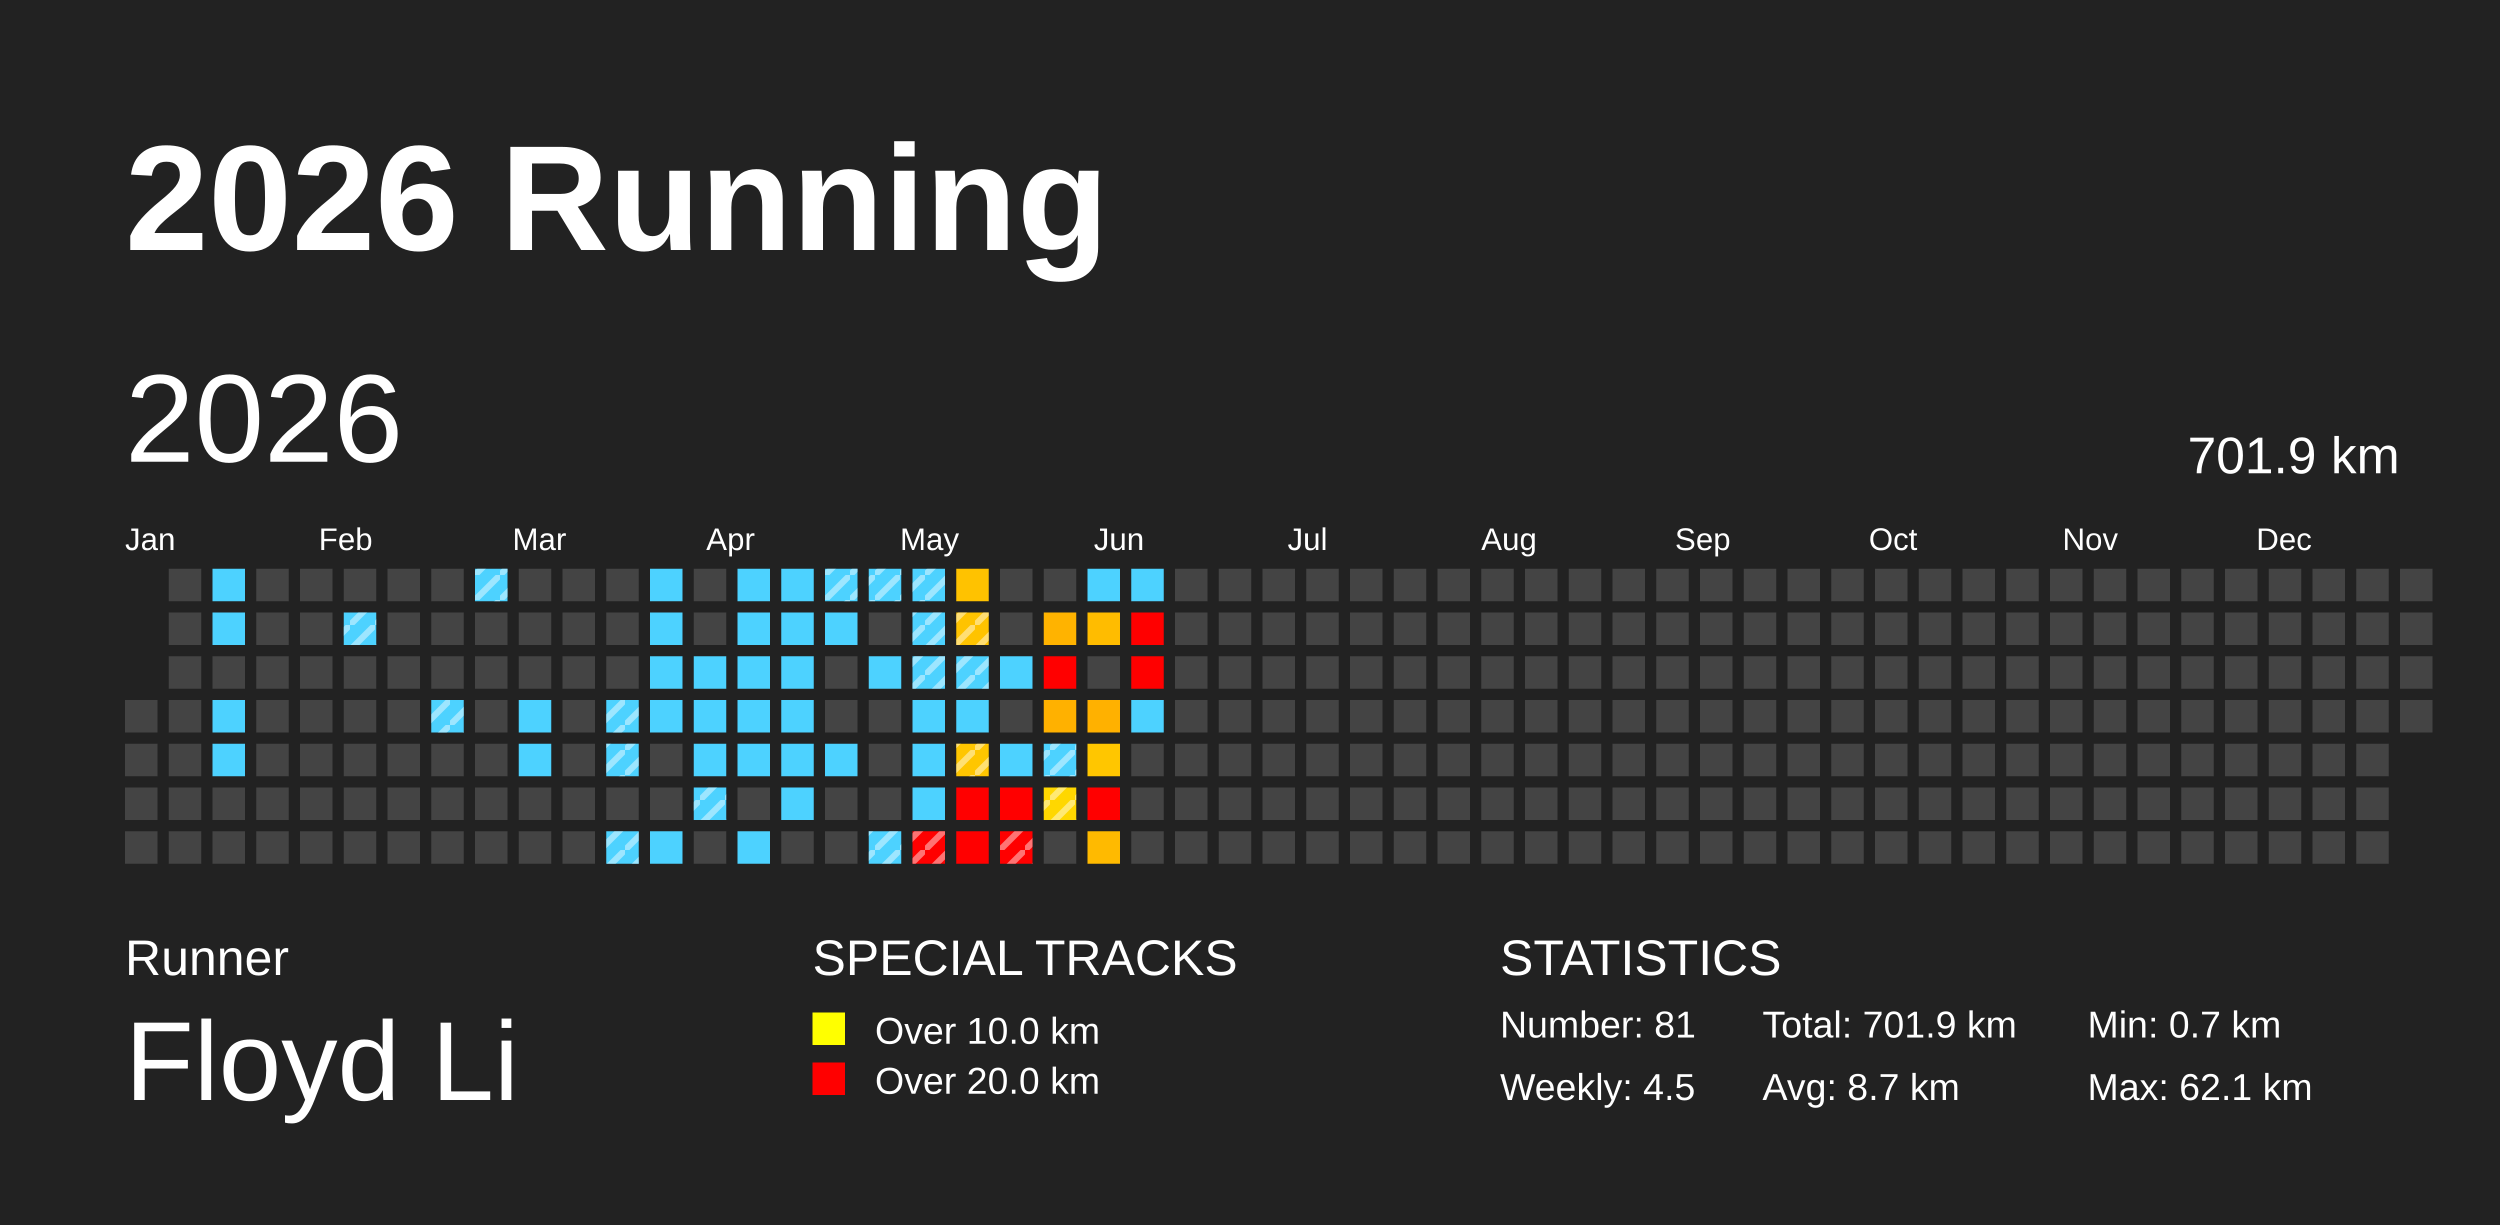
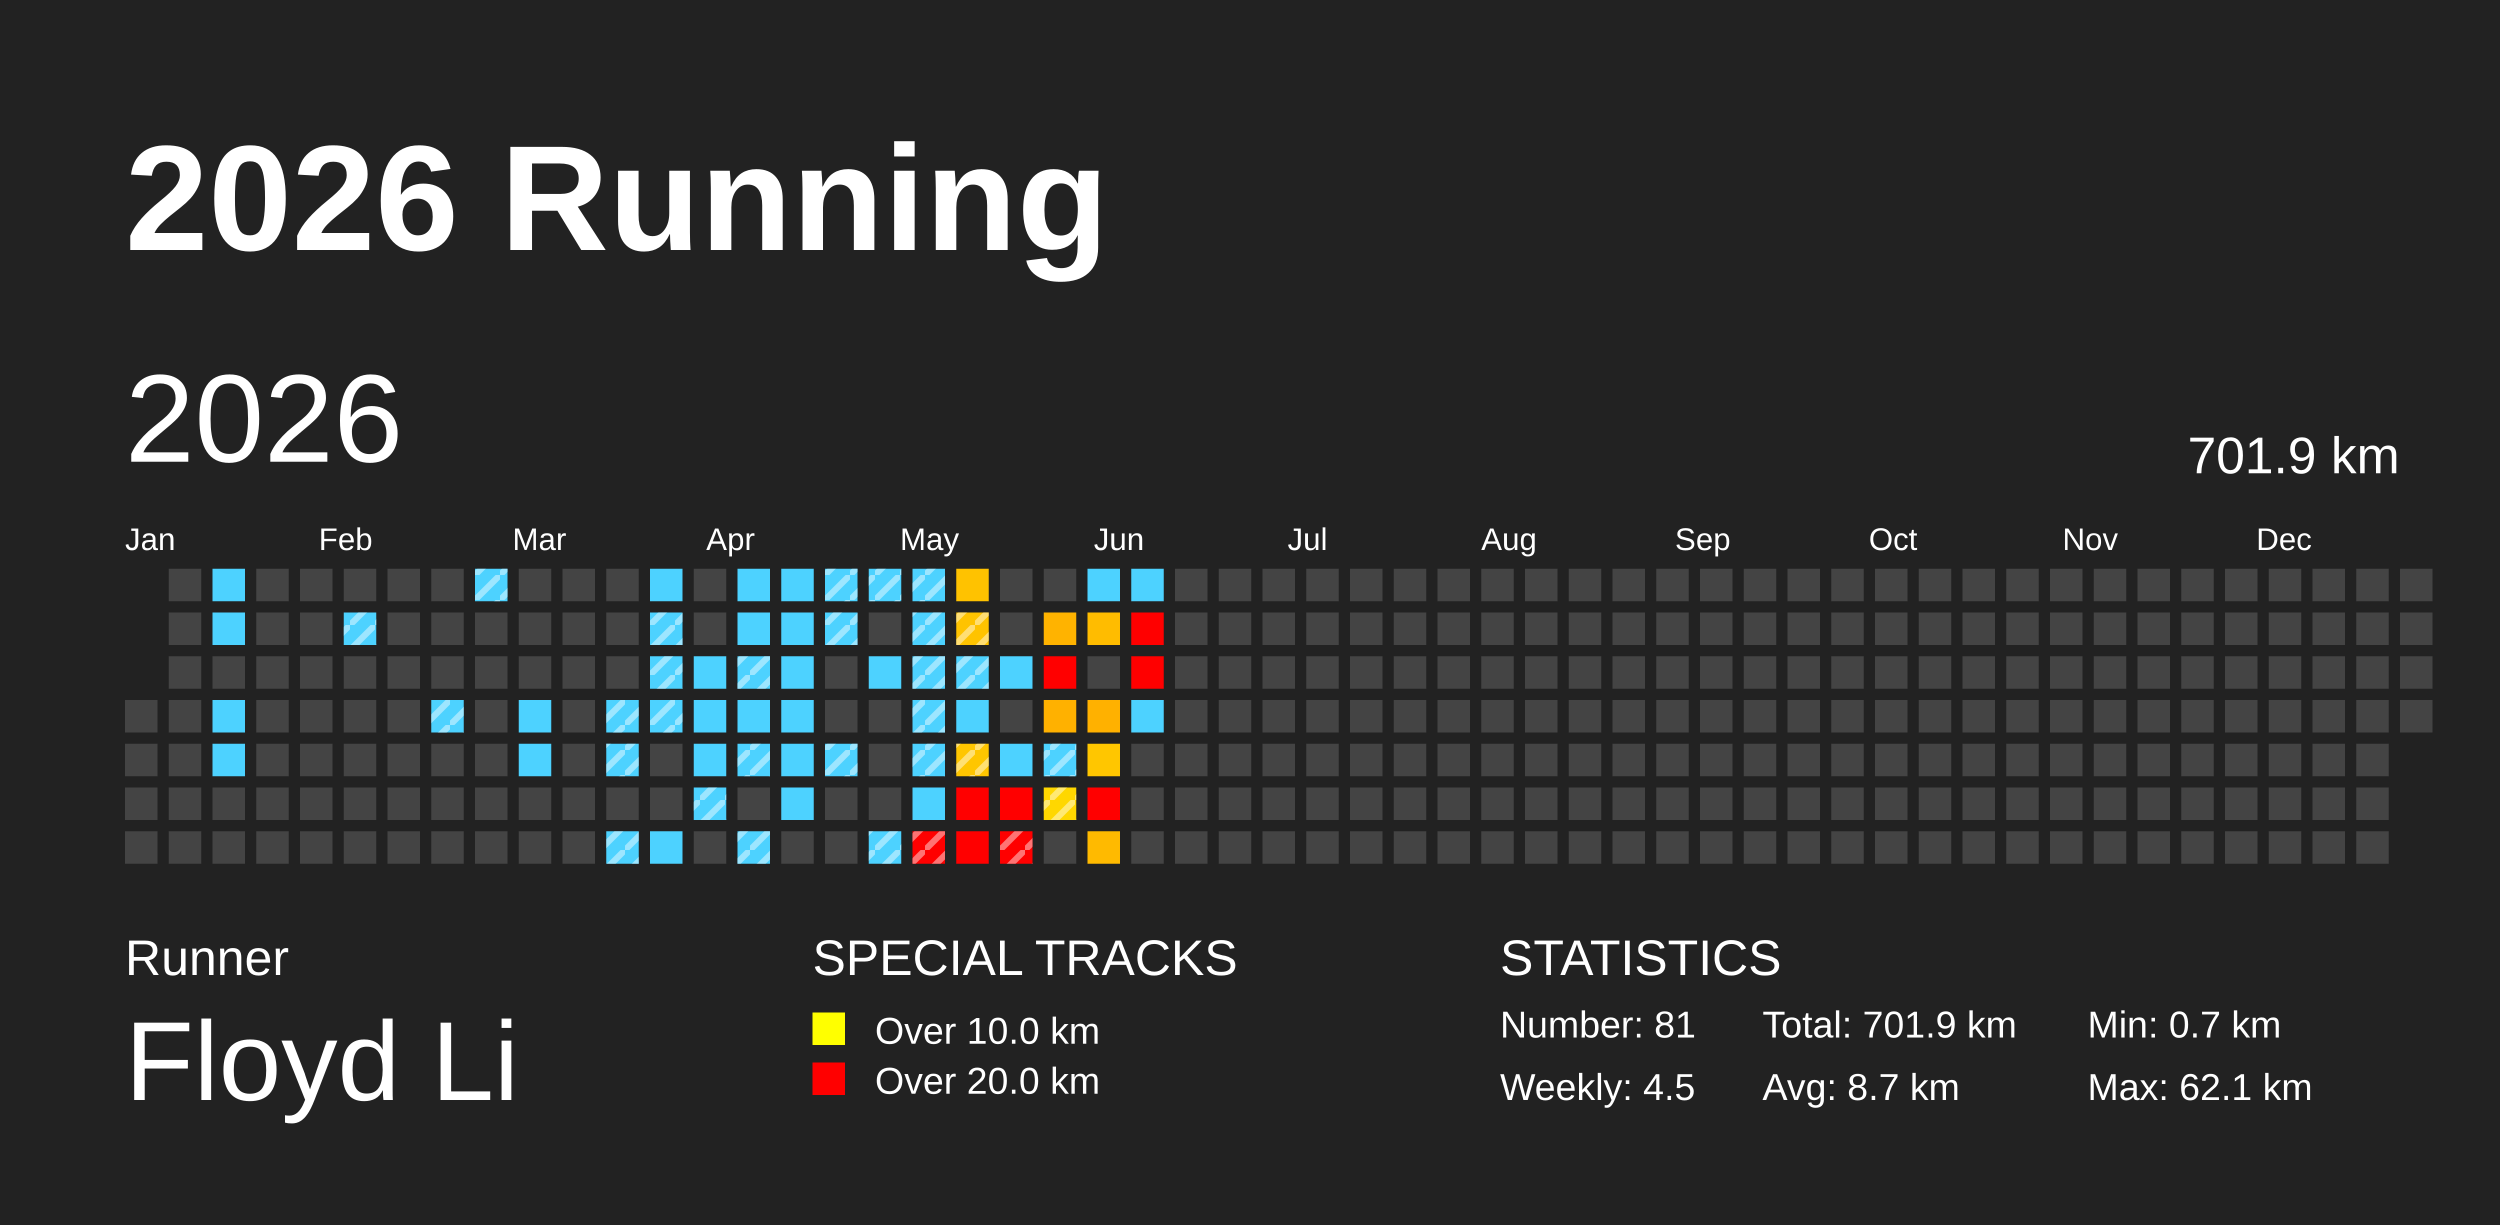
<svg xmlns="http://www.w3.org/2000/svg" baseProfile="full" height="98mm" version="1.1" viewBox="0,0,200,98" width="200mm">
  <defs>
    <pattern height="2" id="indoor-stripe" patternUnits="userSpaceOnUse" width="2">
      <line stroke="white" stroke-opacity="0.45" stroke-width="0.5" x1="0" x2="2" y1="2" y2="0" />
    </pattern>
  </defs>
  <rect fill="#222222" height="98" width="200" x="0" y="0" />
  <text fill="#FFFFFF" style="font-size:12px; font-family:Arial; font-weight:bold;" x="10" y="20">2026 Running</text>
  <text fill="#FFFFFF" style="font-size:4px; font-family:Arial" x="10" y="78">Runner</text>
  <text fill="#FFFFFF" style="font-size:9px; font-family:Arial" x="10" y="88">Floyd Li</text>
  <text fill="#FFFFFF" style="font-size:4px; font-family:Arial" x="65" y="78">SPECIAL TRACKS</text>
  <rect fill="yellow" height="2.6" width="2.6" x="65" y="81" />
  <text fill="#FFFFFF" style="font-size:3px; font-family:Arial" x="70" y="83.5">Over 10.0 km</text>
  <rect fill="red" height="2.6" width="2.6" x="65" y="85" />
  <text fill="#FFFFFF" style="font-size:3px; font-family:Arial" x="70" y="87.5">Over 20.0 km</text>
  <text fill="#FFFFFF" style="font-size:4px; font-family:Arial" x="120" y="78">STATISTICS</text>
  <text fill="#FFFFFF" style="font-size:3px; font-family:Arial" x="120" y="83">Number: 81</text>
  <text fill="#FFFFFF" style="font-size:3px; font-family:Arial" x="120" y="88">Weekly: 4.5</text>
  <text fill="#FFFFFF" style="font-size:3px; font-family:Arial" x="141" y="83">Total: 701.9 km</text>
  <text fill="#FFFFFF" style="font-size:3px; font-family:Arial" x="141" y="88">Avg: 8.7 km</text>
  <text fill="#FFFFFF" style="font-size:3px; font-family:Arial" x="167" y="83">Min: 0.7 km</text>
  <text fill="#FFFFFF" style="font-size:3px; font-family:Arial" x="167" y="88">Max: 62.1 km</text>
  <text dominant-baseline="hanging" fill="#FFFFFF" style="font-size:10.0px; font-family:Arial;" x="10" y="30">2026</text>
  <text dominant-baseline="hanging" fill="#FFFFFF" style="font-size:4.125px; font-family:Arial;" x="175" y="35">701.9 km</text>
  <text fill="#FFFFFF" style="font-size:2.5px; font-family:Arial" x="10.0" y="44">Jan</text>
  <text fill="#FFFFFF" style="font-size:2.5px; font-family:Arial" x="25.5" y="44">Feb</text>
  <text fill="#FFFFFF" style="font-size:2.5px; font-family:Arial" x="41.0" y="44">Mar</text>
  <text fill="#FFFFFF" style="font-size:2.5px; font-family:Arial" x="56.5" y="44">Apr</text>
  <text fill="#FFFFFF" style="font-size:2.5px; font-family:Arial" x="72.0" y="44">May</text>
  <text fill="#FFFFFF" style="font-size:2.5px; font-family:Arial" x="87.5" y="44">Jun</text>
  <text fill="#FFFFFF" style="font-size:2.5px; font-family:Arial" x="103.0" y="44">Jul</text>
  <text fill="#FFFFFF" style="font-size:2.5px; font-family:Arial" x="118.5" y="44">Aug</text>
  <text fill="#FFFFFF" style="font-size:2.5px; font-family:Arial" x="134.0" y="44">Sep</text>
  <text fill="#FFFFFF" style="font-size:2.5px; font-family:Arial" x="149.5" y="44">Oct</text>
  <text fill="#FFFFFF" style="font-size:2.5px; font-family:Arial" x="165.0" y="44">Nov</text>
  <text fill="#FFFFFF" style="font-size:2.5px; font-family:Arial" x="180.5" y="44">Dec</text>
  <rect fill="#444444" height="2.6" width="2.6" x="10.0" y="56.0" />
  <rect fill="#444444" height="2.6" width="2.6" x="10.0" y="59.5" />
  <rect fill="#444444" height="2.6" width="2.6" x="10.0" y="63.0" />
  <rect fill="#444444" height="2.6" width="2.6" x="10.0" y="66.5" />
  <rect fill="#444444" height="2.6" width="2.6" x="13.5" y="45.5" />
  <rect fill="#444444" height="2.6" width="2.6" x="13.5" y="49.0" />
  <rect fill="#444444" height="2.6" width="2.6" x="13.5" y="52.5" />
  <rect fill="#444444" height="2.6" width="2.6" x="13.5" y="56.0" />
  <rect fill="#444444" height="2.6" width="2.6" x="13.5" y="59.5" />
  <rect fill="#444444" height="2.6" width="2.6" x="13.5" y="63.0" />
  <rect fill="#444444" height="2.6" width="2.6" x="13.5" y="66.5" />
  <rect fill="#4dd2ff" height="2.6" width="2.6" x="17.0" y="45.5" />
  <rect fill="#4dd2ff" height="2.6" width="2.6" x="17.0" y="49.0" />
  <rect fill="#444444" height="2.6" width="2.6" x="17.0" y="52.5" />
  <rect fill="#4dd2ff" height="2.6" width="2.6" x="17.0" y="56.0" />
  <rect fill="#4dd2ff" height="2.6" width="2.6" x="17.0" y="59.5" />
  <rect fill="#444444" height="2.6" width="2.6" x="17.0" y="63.0" />
  <rect fill="#444444" height="2.6" width="2.6" x="17.0" y="66.5" />
  <rect fill="#444444" height="2.6" width="2.6" x="20.5" y="45.5" />
  <rect fill="#444444" height="2.6" width="2.6" x="20.5" y="49.0" />
  <rect fill="#444444" height="2.6" width="2.6" x="20.5" y="52.5" />
  <rect fill="#444444" height="2.6" width="2.6" x="20.5" y="56.0" />
  <rect fill="#444444" height="2.6" width="2.6" x="20.5" y="59.5" />
  <rect fill="#444444" height="2.6" width="2.6" x="20.5" y="63.0" />
  <rect fill="#444444" height="2.6" width="2.6" x="20.5" y="66.5" />
  <rect fill="#444444" height="2.6" width="2.6" x="24.0" y="45.5" />
  <rect fill="#444444" height="2.6" width="2.6" x="24.0" y="49.0" />
  <rect fill="#444444" height="2.6" width="2.6" x="24.0" y="52.5" />
  <rect fill="#444444" height="2.6" width="2.6" x="24.0" y="56.0" />
  <rect fill="#444444" height="2.6" width="2.6" x="24.0" y="59.5" />
  <rect fill="#444444" height="2.6" width="2.6" x="24.0" y="63.0" />
  <rect fill="#444444" height="2.6" width="2.6" x="24.0" y="66.5" />
  <rect fill="#444444" height="2.6" width="2.6" x="27.5" y="45.5" />
  <rect fill="#4dd2ff" height="2.6" width="2.6" x="27.5" y="49.0" />
  <rect fill="url(#indoor-stripe)" height="2.6" style="pointer-events: none;" width="2.6" x="27.5" y="49.0" />
  <rect fill="#444444" height="2.6" width="2.6" x="27.5" y="52.5" />
  <rect fill="#444444" height="2.6" width="2.6" x="27.5" y="56.0" />
  <rect fill="#444444" height="2.6" width="2.6" x="27.5" y="59.5" />
  <rect fill="#444444" height="2.6" width="2.6" x="27.5" y="63.0" />
  <rect fill="#444444" height="2.6" width="2.6" x="27.5" y="66.5" />
  <rect fill="#444444" height="2.6" width="2.6" x="31.0" y="45.5" />
  <rect fill="#444444" height="2.6" width="2.6" x="31.0" y="49.0" />
  <rect fill="#444444" height="2.6" width="2.6" x="31.0" y="52.5" />
  <rect fill="#444444" height="2.6" width="2.6" x="31.0" y="56.0" />
  <rect fill="#444444" height="2.6" width="2.6" x="31.0" y="59.5" />
  <rect fill="#444444" height="2.6" width="2.6" x="31.0" y="63.0" />
  <rect fill="#444444" height="2.6" width="2.6" x="31.0" y="66.5" />
  <rect fill="#444444" height="2.6" width="2.6" x="34.5" y="45.5" />
  <rect fill="#444444" height="2.6" width="2.6" x="34.5" y="49.0" />
  <rect fill="#444444" height="2.6" width="2.6" x="34.5" y="52.5" />
  <rect fill="#4dd2ff" height="2.6" width="2.6" x="34.5" y="56.0" />
  <rect fill="url(#indoor-stripe)" height="2.6" style="pointer-events: none;" width="2.6" x="34.5" y="56.0" />
  <rect fill="#444444" height="2.6" width="2.6" x="34.5" y="59.5" />
  <rect fill="#444444" height="2.6" width="2.6" x="34.5" y="63.0" />
  <rect fill="#444444" height="2.6" width="2.6" x="34.5" y="66.5" />
  <rect fill="#4dd2ff" height="2.6" width="2.6" x="38.0" y="45.5" />
  <rect fill="url(#indoor-stripe)" height="2.6" style="pointer-events: none;" width="2.6" x="38.0" y="45.5" />
  <rect fill="#444444" height="2.6" width="2.6" x="38.0" y="49.0" />
  <rect fill="#444444" height="2.6" width="2.6" x="38.0" y="52.5" />
  <rect fill="#444444" height="2.6" width="2.6" x="38.0" y="56.0" />
  <rect fill="#444444" height="2.6" width="2.6" x="38.0" y="59.5" />
  <rect fill="#444444" height="2.6" width="2.6" x="38.0" y="63.0" />
  <rect fill="#444444" height="2.6" width="2.6" x="38.0" y="66.5" />
  <rect fill="#444444" height="2.6" width="2.6" x="41.5" y="45.5" />
  <rect fill="#444444" height="2.6" width="2.6" x="41.5" y="49.0" />
  <rect fill="#444444" height="2.6" width="2.6" x="41.5" y="52.5" />
  <rect fill="#4dd2ff" height="2.6" width="2.6" x="41.5" y="56.0" />
  <rect fill="#4dd2ff" height="2.6" width="2.6" x="41.5" y="59.5" />
  <rect fill="#444444" height="2.6" width="2.6" x="41.5" y="63.0" />
  <rect fill="#444444" height="2.6" width="2.6" x="41.5" y="66.5" />
  <rect fill="#444444" height="2.6" width="2.6" x="45.0" y="45.5" />
  <rect fill="#444444" height="2.6" width="2.6" x="45.0" y="49.0" />
  <rect fill="#444444" height="2.6" width="2.6" x="45.0" y="52.5" />
  <rect fill="#444444" height="2.6" width="2.6" x="45.0" y="56.0" />
  <rect fill="#444444" height="2.6" width="2.6" x="45.0" y="59.5" />
  <rect fill="#444444" height="2.6" width="2.6" x="45.0" y="63.0" />
  <rect fill="#444444" height="2.6" width="2.6" x="45.0" y="66.5" />
  <rect fill="#444444" height="2.6" width="2.6" x="48.5" y="45.5" />
  <rect fill="#444444" height="2.6" width="2.6" x="48.5" y="49.0" />
  <rect fill="#444444" height="2.6" width="2.6" x="48.5" y="52.5" />
  <rect fill="#4dd2ff" height="2.6" width="2.6" x="48.5" y="56.0" />
  <rect fill="url(#indoor-stripe)" height="2.6" style="pointer-events: none;" width="2.6" x="48.5" y="56.0" />
  <rect fill="#4dd2ff" height="2.6" width="2.6" x="48.5" y="59.5" />
  <rect fill="url(#indoor-stripe)" height="2.6" style="pointer-events: none;" width="2.6" x="48.5" y="59.5" />
  <rect fill="#444444" height="2.6" width="2.6" x="48.5" y="63.0" />
  <rect fill="#4dd2ff" height="2.6" width="2.6" x="48.5" y="66.5" />
  <rect fill="url(#indoor-stripe)" height="2.6" style="pointer-events: none;" width="2.6" x="48.5" y="66.5" />
  <rect fill="#4dd2ff" height="2.6" width="2.6" x="52.0" y="45.5" />
  <rect fill="#4dd2ff" height="2.6" width="2.6" x="52.0" y="49.0" />
+   <rect fill="url(#indoor-stripe)" height="2.6" style="pointer-events: none;" width="2.6" x="52.0" y="49.0" />
  <rect fill="#4dd2ff" height="2.6" width="2.6" x="52.0" y="52.5" />
+   <rect fill="url(#indoor-stripe)" height="2.6" style="pointer-events: none;" width="2.6" x="52.0" y="52.5" />
  <rect fill="#4dd2ff" height="2.6" width="2.6" x="52.0" y="56.0" />
+   <rect fill="url(#indoor-stripe)" height="2.6" style="pointer-events: none;" width="2.6" x="52.0" y="56.0" />
  <rect fill="#444444" height="2.6" width="2.6" x="52.0" y="59.5" />
  <rect fill="#444444" height="2.6" width="2.6" x="52.0" y="63.0" />
  <rect fill="#4dd2ff" height="2.6" width="2.6" x="52.0" y="66.5" />
  <rect fill="#444444" height="2.6" width="2.6" x="55.5" y="45.5" />
  <rect fill="#444444" height="2.6" width="2.6" x="55.5" y="49.0" />
  <rect fill="#4dd2ff" height="2.6" width="2.6" x="55.5" y="52.5" />
  <rect fill="#4dd2ff" height="2.6" width="2.6" x="55.5" y="56.0" />
  <rect fill="#4dd2ff" height="2.6" width="2.6" x="55.5" y="59.5" />
  <rect fill="#4dd2ff" height="2.6" width="2.6" x="55.5" y="63.0" />
  <rect fill="url(#indoor-stripe)" height="2.6" style="pointer-events: none;" width="2.6" x="55.5" y="63.0" />
  <rect fill="#444444" height="2.6" width="2.6" x="55.5" y="66.5" />
  <rect fill="#4dd2ff" height="2.6" width="2.6" x="59.0" y="45.5" />
  <rect fill="#4dd2ff" height="2.6" width="2.6" x="59.0" y="49.0" />
  <rect fill="#4dd2ff" height="2.6" width="2.6" x="59.0" y="52.5" />
+   <rect fill="url(#indoor-stripe)" height="2.6" style="pointer-events: none;" width="2.6" x="59.0" y="52.5" />
  <rect fill="#4dd2ff" height="2.6" width="2.6" x="59.0" y="56.0" />
  <rect fill="#4dd2ff" height="2.6" width="2.6" x="59.0" y="59.5" />
+   <rect fill="url(#indoor-stripe)" height="2.6" style="pointer-events: none;" width="2.6" x="59.0" y="59.5" />
  <rect fill="#444444" height="2.6" width="2.6" x="59.0" y="63.0" />
  <rect fill="#4dd2ff" height="2.6" width="2.6" x="59.0" y="66.5" />
+   <rect fill="url(#indoor-stripe)" height="2.6" style="pointer-events: none;" width="2.6" x="59.0" y="66.5" />
  <rect fill="#4dd2ff" height="2.6" width="2.6" x="62.5" y="45.5" />
  <rect fill="#4dd2ff" height="2.6" width="2.6" x="62.5" y="49.0" />
  <rect fill="#4dd2ff" height="2.6" width="2.6" x="62.5" y="52.5" />
  <rect fill="#4dd2ff" height="2.6" width="2.6" x="62.5" y="56.0" />
  <rect fill="#4dd2ff" height="2.6" width="2.6" x="62.5" y="59.5" />
  <rect fill="#4dd2ff" height="2.6" width="2.6" x="62.5" y="63.0" />
  <rect fill="#444444" height="2.6" width="2.6" x="62.5" y="66.5" />
  <rect fill="#4dd2ff" height="2.6" width="2.6" x="66.0" y="45.5" />
  <rect fill="url(#indoor-stripe)" height="2.6" style="pointer-events: none;" width="2.6" x="66.0" y="45.5" />
  <rect fill="#4dd2ff" height="2.6" width="2.6" x="66.0" y="49.0" />
+   <rect fill="url(#indoor-stripe)" height="2.6" style="pointer-events: none;" width="2.6" x="66.0" y="49.0" />
  <rect fill="#444444" height="2.6" width="2.6" x="66.0" y="52.5" />
  <rect fill="#444444" height="2.6" width="2.6" x="66.0" y="56.0" />
  <rect fill="#4dd2ff" height="2.6" width="2.6" x="66.0" y="59.5" />
+   <rect fill="url(#indoor-stripe)" height="2.6" style="pointer-events: none;" width="2.6" x="66.0" y="59.5" />
  <rect fill="#444444" height="2.6" width="2.6" x="66.0" y="63.0" />
  <rect fill="#444444" height="2.6" width="2.6" x="66.0" y="66.5" />
  <rect fill="#4dd2ff" height="2.6" width="2.6" x="69.5" y="45.5" />
  <rect fill="url(#indoor-stripe)" height="2.6" style="pointer-events: none;" width="2.6" x="69.5" y="45.5" />
  <rect fill="#444444" height="2.6" width="2.6" x="69.5" y="49.0" />
  <rect fill="#4dd2ff" height="2.6" width="2.6" x="69.5" y="52.5" />
  <rect fill="#444444" height="2.6" width="2.6" x="69.5" y="56.0" />
  <rect fill="#444444" height="2.6" width="2.6" x="69.5" y="59.5" />
  <rect fill="#444444" height="2.6" width="2.6" x="69.5" y="63.0" />
  <rect fill="#4dd2ff" height="2.6" width="2.6" x="69.5" y="66.5" />
  <rect fill="url(#indoor-stripe)" height="2.6" style="pointer-events: none;" width="2.6" x="69.5" y="66.5" />
  <rect fill="#4dd2ff" height="2.6" width="2.6" x="73.0" y="45.5" />
  <rect fill="url(#indoor-stripe)" height="2.6" style="pointer-events: none;" width="2.6" x="73.0" y="45.5" />
  <rect fill="#4dd2ff" height="2.6" width="2.6" x="73.0" y="49.0" />
  <rect fill="url(#indoor-stripe)" height="2.6" style="pointer-events: none;" width="2.6" x="73.0" y="49.0" />
  <rect fill="#4dd2ff" height="2.6" width="2.6" x="73.0" y="52.5" />
  <rect fill="url(#indoor-stripe)" height="2.6" style="pointer-events: none;" width="2.6" x="73.0" y="52.5" />
  <rect fill="#4dd2ff" height="2.6" width="2.6" x="73.0" y="56.0" />
+   <rect fill="url(#indoor-stripe)" height="2.6" style="pointer-events: none;" width="2.6" x="73.0" y="56.0" />
  <rect fill="#4dd2ff" height="2.6" width="2.6" x="73.0" y="59.5" />
+   <rect fill="url(#indoor-stripe)" height="2.6" style="pointer-events: none;" width="2.6" x="73.0" y="59.5" />
  <rect fill="#4dd2ff" height="2.6" width="2.6" x="73.0" y="63.0" />
  <rect fill="red" height="2.6" width="2.6" x="73.0" y="66.5" />
  <rect fill="url(#indoor-stripe)" height="2.6" style="pointer-events: none;" width="2.6" x="73.0" y="66.5" />
  <rect fill="#ffc200" height="2.6" width="2.6" x="76.5" y="45.5" />
  <rect fill="#ffc300" height="2.6" width="2.6" x="76.5" y="49.0" />
  <rect fill="url(#indoor-stripe)" height="2.6" style="pointer-events: none;" width="2.6" x="76.5" y="49.0" />
  <rect fill="#4dd2ff" height="2.6" width="2.6" x="76.5" y="52.5" />
  <rect fill="url(#indoor-stripe)" height="2.6" style="pointer-events: none;" width="2.6" x="76.5" y="52.5" />
  <rect fill="#4dd2ff" height="2.6" width="2.6" x="76.5" y="56.0" />
  <rect fill="#ffc600" height="2.6" width="2.6" x="76.5" y="59.5" />
  <rect fill="url(#indoor-stripe)" height="2.6" style="pointer-events: none;" width="2.6" x="76.5" y="59.5" />
  <rect fill="red" height="2.6" width="2.6" x="76.5" y="63.0" />
  <rect fill="red" height="2.6" width="2.6" x="76.5" y="66.5" />
  <rect fill="#444444" height="2.6" width="2.6" x="80.0" y="45.5" />
  <rect fill="#444444" height="2.6" width="2.6" x="80.0" y="49.0" />
  <rect fill="#4dd2ff" height="2.6" width="2.6" x="80.0" y="52.5" />
  <rect fill="#444444" height="2.6" width="2.6" x="80.0" y="56.0" />
  <rect fill="#4dd2ff" height="2.6" width="2.6" x="80.0" y="59.5" />
  <rect fill="red" height="2.6" width="2.6" x="80.0" y="63.0" />
  <rect fill="red" height="2.6" width="2.6" x="80.0" y="66.5" />
  <rect fill="url(#indoor-stripe)" height="2.6" style="pointer-events: none;" width="2.6" x="80.0" y="66.5" />
  <rect fill="#444444" height="2.6" width="2.6" x="83.5" y="45.5" />
  <rect fill="#ffb300" height="2.6" width="2.6" x="83.5" y="49.0" />
  <rect fill="red" height="2.6" width="2.6" x="83.5" y="52.5" />
  <rect fill="#ffb100" height="2.6" width="2.6" x="83.5" y="56.0" />
  <rect fill="#4dd2ff" height="2.6" width="2.6" x="83.5" y="59.5" />
  <rect fill="url(#indoor-stripe)" height="2.6" style="pointer-events: none;" width="2.6" x="83.5" y="59.5" />
  <rect fill="#ffd700" height="2.6" width="2.6" x="83.5" y="63.0" />
  <rect fill="url(#indoor-stripe)" height="2.6" style="pointer-events: none;" width="2.6" x="83.5" y="63.0" />
  <rect fill="#444444" height="2.6" width="2.6" x="83.5" y="66.5" />
  <rect fill="#4dd2ff" height="2.6" width="2.6" x="87.0" y="45.5" />
  <rect fill="#ffbc00" height="2.6" width="2.6" x="87.0" y="49.0" />
  <rect fill="#444444" height="2.6" width="2.6" x="87.0" y="52.5" />
  <rect fill="#ffb100" height="2.6" width="2.6" x="87.0" y="56.0" />
  <rect fill="#ffc600" height="2.6" width="2.6" x="87.0" y="59.5" />
  <rect fill="red" height="2.6" width="2.6" x="87.0" y="63.0" />
  <rect fill="#ffba00" height="2.6" width="2.6" x="87.0" y="66.5" />
  <rect fill="#4dd2ff" height="2.6" width="2.6" x="90.5" y="45.5" />
  <rect fill="red" height="2.6" width="2.6" x="90.5" y="49.0" />
  <rect fill="red" height="2.6" width="2.6" x="90.5" y="52.5" />
  <rect fill="#4dd2ff" height="2.6" width="2.6" x="90.5" y="56.0" />
  <rect fill="#444444" height="2.6" width="2.6" x="90.5" y="59.5" />
  <rect fill="#444444" height="2.6" width="2.6" x="90.5" y="63.0" />
  <rect fill="#444444" height="2.6" width="2.6" x="90.5" y="66.5" />
  <rect fill="#444444" height="2.6" width="2.6" x="94.0" y="45.5" />
  <rect fill="#444444" height="2.6" width="2.6" x="94.0" y="49.0" />
  <rect fill="#444444" height="2.6" width="2.6" x="94.0" y="52.5" />
  <rect fill="#444444" height="2.6" width="2.6" x="94.0" y="56.0" />
  <rect fill="#444444" height="2.6" width="2.6" x="94.0" y="59.5" />
  <rect fill="#444444" height="2.6" width="2.6" x="94.0" y="63.0" />
  <rect fill="#444444" height="2.6" width="2.6" x="94.0" y="66.5" />
  <rect fill="#444444" height="2.6" width="2.6" x="97.5" y="45.5" />
  <rect fill="#444444" height="2.6" width="2.6" x="97.5" y="49.0" />
  <rect fill="#444444" height="2.6" width="2.6" x="97.5" y="52.5" />
  <rect fill="#444444" height="2.6" width="2.6" x="97.5" y="56.0" />
  <rect fill="#444444" height="2.6" width="2.6" x="97.5" y="59.5" />
  <rect fill="#444444" height="2.6" width="2.6" x="97.5" y="63.0" />
  <rect fill="#444444" height="2.6" width="2.6" x="97.5" y="66.5" />
  <rect fill="#444444" height="2.6" width="2.6" x="101.0" y="45.5" />
  <rect fill="#444444" height="2.6" width="2.6" x="101.0" y="49.0" />
  <rect fill="#444444" height="2.6" width="2.6" x="101.0" y="52.5" />
  <rect fill="#444444" height="2.6" width="2.6" x="101.0" y="56.0" />
  <rect fill="#444444" height="2.6" width="2.6" x="101.0" y="59.5" />
  <rect fill="#444444" height="2.6" width="2.6" x="101.0" y="63.0" />
  <rect fill="#444444" height="2.6" width="2.6" x="101.0" y="66.5" />
  <rect fill="#444444" height="2.6" width="2.6" x="104.5" y="45.5" />
  <rect fill="#444444" height="2.6" width="2.6" x="104.5" y="49.0" />
  <rect fill="#444444" height="2.6" width="2.6" x="104.5" y="52.5" />
  <rect fill="#444444" height="2.6" width="2.6" x="104.5" y="56.0" />
  <rect fill="#444444" height="2.6" width="2.6" x="104.5" y="59.5" />
  <rect fill="#444444" height="2.6" width="2.6" x="104.5" y="63.0" />
  <rect fill="#444444" height="2.6" width="2.6" x="104.5" y="66.5" />
  <rect fill="#444444" height="2.6" width="2.6" x="108.0" y="45.5" />
  <rect fill="#444444" height="2.6" width="2.6" x="108.0" y="49.0" />
  <rect fill="#444444" height="2.6" width="2.6" x="108.0" y="52.5" />
  <rect fill="#444444" height="2.6" width="2.6" x="108.0" y="56.0" />
  <rect fill="#444444" height="2.6" width="2.6" x="108.0" y="59.5" />
  <rect fill="#444444" height="2.6" width="2.6" x="108.0" y="63.0" />
  <rect fill="#444444" height="2.6" width="2.6" x="108.0" y="66.5" />
  <rect fill="#444444" height="2.6" width="2.6" x="111.5" y="45.5" />
  <rect fill="#444444" height="2.6" width="2.6" x="111.5" y="49.0" />
  <rect fill="#444444" height="2.6" width="2.6" x="111.5" y="52.5" />
  <rect fill="#444444" height="2.6" width="2.6" x="111.5" y="56.0" />
  <rect fill="#444444" height="2.6" width="2.6" x="111.5" y="59.5" />
  <rect fill="#444444" height="2.6" width="2.6" x="111.5" y="63.0" />
  <rect fill="#444444" height="2.6" width="2.6" x="111.5" y="66.5" />
  <rect fill="#444444" height="2.6" width="2.6" x="115.0" y="45.5" />
  <rect fill="#444444" height="2.6" width="2.6" x="115.0" y="49.0" />
  <rect fill="#444444" height="2.6" width="2.6" x="115.0" y="52.5" />
  <rect fill="#444444" height="2.6" width="2.6" x="115.0" y="56.0" />
  <rect fill="#444444" height="2.6" width="2.6" x="115.0" y="59.5" />
  <rect fill="#444444" height="2.6" width="2.6" x="115.0" y="63.0" />
  <rect fill="#444444" height="2.6" width="2.6" x="115.0" y="66.5" />
  <rect fill="#444444" height="2.6" width="2.6" x="118.5" y="45.5" />
  <rect fill="#444444" height="2.6" width="2.6" x="118.5" y="49.0" />
  <rect fill="#444444" height="2.6" width="2.6" x="118.5" y="52.5" />
  <rect fill="#444444" height="2.6" width="2.6" x="118.5" y="56.0" />
  <rect fill="#444444" height="2.6" width="2.6" x="118.5" y="59.5" />
  <rect fill="#444444" height="2.6" width="2.6" x="118.5" y="63.0" />
  <rect fill="#444444" height="2.6" width="2.6" x="118.5" y="66.5" />
  <rect fill="#444444" height="2.6" width="2.6" x="122.0" y="45.5" />
  <rect fill="#444444" height="2.6" width="2.6" x="122.0" y="49.0" />
  <rect fill="#444444" height="2.6" width="2.6" x="122.0" y="52.5" />
  <rect fill="#444444" height="2.6" width="2.6" x="122.0" y="56.0" />
  <rect fill="#444444" height="2.6" width="2.6" x="122.0" y="59.5" />
  <rect fill="#444444" height="2.6" width="2.6" x="122.0" y="63.0" />
  <rect fill="#444444" height="2.6" width="2.6" x="122.0" y="66.5" />
  <rect fill="#444444" height="2.6" width="2.6" x="125.5" y="45.5" />
  <rect fill="#444444" height="2.6" width="2.6" x="125.5" y="49.0" />
  <rect fill="#444444" height="2.6" width="2.6" x="125.5" y="52.5" />
  <rect fill="#444444" height="2.6" width="2.6" x="125.5" y="56.0" />
  <rect fill="#444444" height="2.6" width="2.6" x="125.5" y="59.5" />
  <rect fill="#444444" height="2.6" width="2.6" x="125.5" y="63.0" />
  <rect fill="#444444" height="2.6" width="2.6" x="125.5" y="66.5" />
  <rect fill="#444444" height="2.6" width="2.6" x="129.0" y="45.5" />
  <rect fill="#444444" height="2.6" width="2.6" x="129.0" y="49.0" />
  <rect fill="#444444" height="2.6" width="2.6" x="129.0" y="52.5" />
  <rect fill="#444444" height="2.6" width="2.6" x="129.0" y="56.0" />
  <rect fill="#444444" height="2.6" width="2.6" x="129.0" y="59.5" />
  <rect fill="#444444" height="2.6" width="2.6" x="129.0" y="63.0" />
  <rect fill="#444444" height="2.6" width="2.6" x="129.0" y="66.5" />
  <rect fill="#444444" height="2.6" width="2.6" x="132.5" y="45.5" />
  <rect fill="#444444" height="2.6" width="2.6" x="132.5" y="49.0" />
  <rect fill="#444444" height="2.6" width="2.6" x="132.5" y="52.5" />
  <rect fill="#444444" height="2.6" width="2.6" x="132.5" y="56.0" />
  <rect fill="#444444" height="2.6" width="2.6" x="132.5" y="59.5" />
  <rect fill="#444444" height="2.6" width="2.6" x="132.5" y="63.0" />
  <rect fill="#444444" height="2.6" width="2.6" x="132.5" y="66.5" />
  <rect fill="#444444" height="2.6" width="2.6" x="136.0" y="45.5" />
  <rect fill="#444444" height="2.6" width="2.6" x="136.0" y="49.0" />
  <rect fill="#444444" height="2.6" width="2.6" x="136.0" y="52.5" />
  <rect fill="#444444" height="2.6" width="2.6" x="136.0" y="56.0" />
  <rect fill="#444444" height="2.6" width="2.6" x="136.0" y="59.5" />
  <rect fill="#444444" height="2.6" width="2.6" x="136.0" y="63.0" />
  <rect fill="#444444" height="2.6" width="2.6" x="136.0" y="66.5" />
  <rect fill="#444444" height="2.6" width="2.6" x="139.5" y="45.5" />
  <rect fill="#444444" height="2.6" width="2.6" x="139.5" y="49.0" />
  <rect fill="#444444" height="2.6" width="2.6" x="139.5" y="52.5" />
  <rect fill="#444444" height="2.6" width="2.6" x="139.5" y="56.0" />
  <rect fill="#444444" height="2.6" width="2.6" x="139.5" y="59.5" />
  <rect fill="#444444" height="2.6" width="2.6" x="139.5" y="63.0" />
  <rect fill="#444444" height="2.6" width="2.6" x="139.5" y="66.5" />
  <rect fill="#444444" height="2.6" width="2.6" x="143.0" y="45.5" />
  <rect fill="#444444" height="2.6" width="2.6" x="143.0" y="49.0" />
  <rect fill="#444444" height="2.6" width="2.6" x="143.0" y="52.5" />
  <rect fill="#444444" height="2.6" width="2.6" x="143.0" y="56.0" />
  <rect fill="#444444" height="2.6" width="2.6" x="143.0" y="59.5" />
  <rect fill="#444444" height="2.6" width="2.6" x="143.0" y="63.0" />
  <rect fill="#444444" height="2.6" width="2.6" x="143.0" y="66.5" />
  <rect fill="#444444" height="2.6" width="2.6" x="146.5" y="45.5" />
  <rect fill="#444444" height="2.6" width="2.6" x="146.5" y="49.0" />
  <rect fill="#444444" height="2.6" width="2.6" x="146.5" y="52.5" />
  <rect fill="#444444" height="2.6" width="2.6" x="146.5" y="56.0" />
  <rect fill="#444444" height="2.6" width="2.6" x="146.5" y="59.5" />
  <rect fill="#444444" height="2.6" width="2.6" x="146.5" y="63.0" />
  <rect fill="#444444" height="2.6" width="2.6" x="146.5" y="66.5" />
  <rect fill="#444444" height="2.6" width="2.6" x="150.0" y="45.5" />
  <rect fill="#444444" height="2.6" width="2.6" x="150.0" y="49.0" />
  <rect fill="#444444" height="2.6" width="2.6" x="150.0" y="52.5" />
  <rect fill="#444444" height="2.6" width="2.6" x="150.0" y="56.0" />
  <rect fill="#444444" height="2.6" width="2.6" x="150.0" y="59.5" />
  <rect fill="#444444" height="2.6" width="2.6" x="150.0" y="63.0" />
  <rect fill="#444444" height="2.6" width="2.6" x="150.0" y="66.5" />
  <rect fill="#444444" height="2.6" width="2.6" x="153.5" y="45.5" />
  <rect fill="#444444" height="2.6" width="2.6" x="153.5" y="49.0" />
  <rect fill="#444444" height="2.6" width="2.6" x="153.5" y="52.5" />
  <rect fill="#444444" height="2.6" width="2.6" x="153.5" y="56.0" />
  <rect fill="#444444" height="2.6" width="2.6" x="153.5" y="59.5" />
  <rect fill="#444444" height="2.6" width="2.6" x="153.5" y="63.0" />
  <rect fill="#444444" height="2.6" width="2.6" x="153.5" y="66.5" />
  <rect fill="#444444" height="2.6" width="2.6" x="157.0" y="45.5" />
  <rect fill="#444444" height="2.6" width="2.6" x="157.0" y="49.0" />
  <rect fill="#444444" height="2.6" width="2.6" x="157.0" y="52.5" />
  <rect fill="#444444" height="2.6" width="2.6" x="157.0" y="56.0" />
  <rect fill="#444444" height="2.6" width="2.6" x="157.0" y="59.5" />
  <rect fill="#444444" height="2.6" width="2.6" x="157.0" y="63.0" />
  <rect fill="#444444" height="2.6" width="2.6" x="157.0" y="66.5" />
  <rect fill="#444444" height="2.6" width="2.6" x="160.5" y="45.5" />
  <rect fill="#444444" height="2.6" width="2.6" x="160.5" y="49.0" />
  <rect fill="#444444" height="2.6" width="2.6" x="160.5" y="52.5" />
  <rect fill="#444444" height="2.6" width="2.6" x="160.5" y="56.0" />
  <rect fill="#444444" height="2.6" width="2.6" x="160.5" y="59.5" />
  <rect fill="#444444" height="2.6" width="2.6" x="160.5" y="63.0" />
  <rect fill="#444444" height="2.6" width="2.6" x="160.5" y="66.5" />
  <rect fill="#444444" height="2.6" width="2.6" x="164.0" y="45.5" />
  <rect fill="#444444" height="2.6" width="2.6" x="164.0" y="49.0" />
  <rect fill="#444444" height="2.6" width="2.6" x="164.0" y="52.5" />
  <rect fill="#444444" height="2.6" width="2.6" x="164.0" y="56.0" />
  <rect fill="#444444" height="2.6" width="2.6" x="164.0" y="59.5" />
  <rect fill="#444444" height="2.6" width="2.6" x="164.0" y="63.0" />
  <rect fill="#444444" height="2.6" width="2.6" x="164.0" y="66.5" />
  <rect fill="#444444" height="2.6" width="2.6" x="167.5" y="45.5" />
  <rect fill="#444444" height="2.6" width="2.6" x="167.5" y="49.0" />
  <rect fill="#444444" height="2.6" width="2.6" x="167.5" y="52.5" />
  <rect fill="#444444" height="2.6" width="2.6" x="167.5" y="56.0" />
  <rect fill="#444444" height="2.6" width="2.6" x="167.5" y="59.5" />
  <rect fill="#444444" height="2.6" width="2.6" x="167.5" y="63.0" />
  <rect fill="#444444" height="2.6" width="2.6" x="167.5" y="66.5" />
  <rect fill="#444444" height="2.6" width="2.6" x="171.0" y="45.5" />
  <rect fill="#444444" height="2.6" width="2.6" x="171.0" y="49.0" />
  <rect fill="#444444" height="2.6" width="2.6" x="171.0" y="52.5" />
  <rect fill="#444444" height="2.6" width="2.6" x="171.0" y="56.0" />
  <rect fill="#444444" height="2.6" width="2.6" x="171.0" y="59.5" />
  <rect fill="#444444" height="2.6" width="2.6" x="171.0" y="63.0" />
  <rect fill="#444444" height="2.6" width="2.6" x="171.0" y="66.5" />
  <rect fill="#444444" height="2.6" width="2.6" x="174.5" y="45.5" />
  <rect fill="#444444" height="2.6" width="2.6" x="174.5" y="49.0" />
  <rect fill="#444444" height="2.6" width="2.6" x="174.5" y="52.5" />
  <rect fill="#444444" height="2.6" width="2.6" x="174.5" y="56.0" />
  <rect fill="#444444" height="2.6" width="2.6" x="174.5" y="59.5" />
  <rect fill="#444444" height="2.6" width="2.6" x="174.5" y="63.0" />
  <rect fill="#444444" height="2.6" width="2.6" x="174.5" y="66.5" />
  <rect fill="#444444" height="2.6" width="2.6" x="178.0" y="45.5" />
  <rect fill="#444444" height="2.6" width="2.6" x="178.0" y="49.0" />
  <rect fill="#444444" height="2.6" width="2.6" x="178.0" y="52.5" />
  <rect fill="#444444" height="2.6" width="2.6" x="178.0" y="56.0" />
  <rect fill="#444444" height="2.6" width="2.6" x="178.0" y="59.5" />
  <rect fill="#444444" height="2.6" width="2.6" x="178.0" y="63.0" />
  <rect fill="#444444" height="2.6" width="2.6" x="178.0" y="66.5" />
  <rect fill="#444444" height="2.6" width="2.6" x="181.5" y="45.5" />
  <rect fill="#444444" height="2.6" width="2.6" x="181.5" y="49.0" />
  <rect fill="#444444" height="2.6" width="2.6" x="181.5" y="52.5" />
  <rect fill="#444444" height="2.6" width="2.6" x="181.5" y="56.0" />
  <rect fill="#444444" height="2.6" width="2.6" x="181.5" y="59.5" />
  <rect fill="#444444" height="2.6" width="2.6" x="181.5" y="63.0" />
  <rect fill="#444444" height="2.6" width="2.6" x="181.5" y="66.5" />
  <rect fill="#444444" height="2.6" width="2.6" x="185.0" y="45.5" />
  <rect fill="#444444" height="2.6" width="2.6" x="185.0" y="49.0" />
  <rect fill="#444444" height="2.6" width="2.6" x="185.0" y="52.5" />
  <rect fill="#444444" height="2.6" width="2.6" x="185.0" y="56.0" />
  <rect fill="#444444" height="2.6" width="2.6" x="185.0" y="59.5" />
  <rect fill="#444444" height="2.6" width="2.6" x="185.0" y="63.0" />
  <rect fill="#444444" height="2.6" width="2.6" x="185.0" y="66.5" />
  <rect fill="#444444" height="2.6" width="2.6" x="188.5" y="45.5" />
  <rect fill="#444444" height="2.6" width="2.6" x="188.5" y="49.0" />
  <rect fill="#444444" height="2.6" width="2.6" x="188.5" y="52.5" />
  <rect fill="#444444" height="2.6" width="2.6" x="188.5" y="56.0" />
  <rect fill="#444444" height="2.6" width="2.6" x="188.5" y="59.5" />
  <rect fill="#444444" height="2.6" width="2.6" x="188.5" y="63.0" />
  <rect fill="#444444" height="2.6" width="2.6" x="188.5" y="66.5" />
  <rect fill="#444444" height="2.6" width="2.6" x="192.0" y="45.5" />
  <rect fill="#444444" height="2.6" width="2.6" x="192.0" y="49.0" />
  <rect fill="#444444" height="2.6" width="2.6" x="192.0" y="52.5" />
  <rect fill="#444444" height="2.6" width="2.6" x="192.0" y="56.0" />
</svg>
